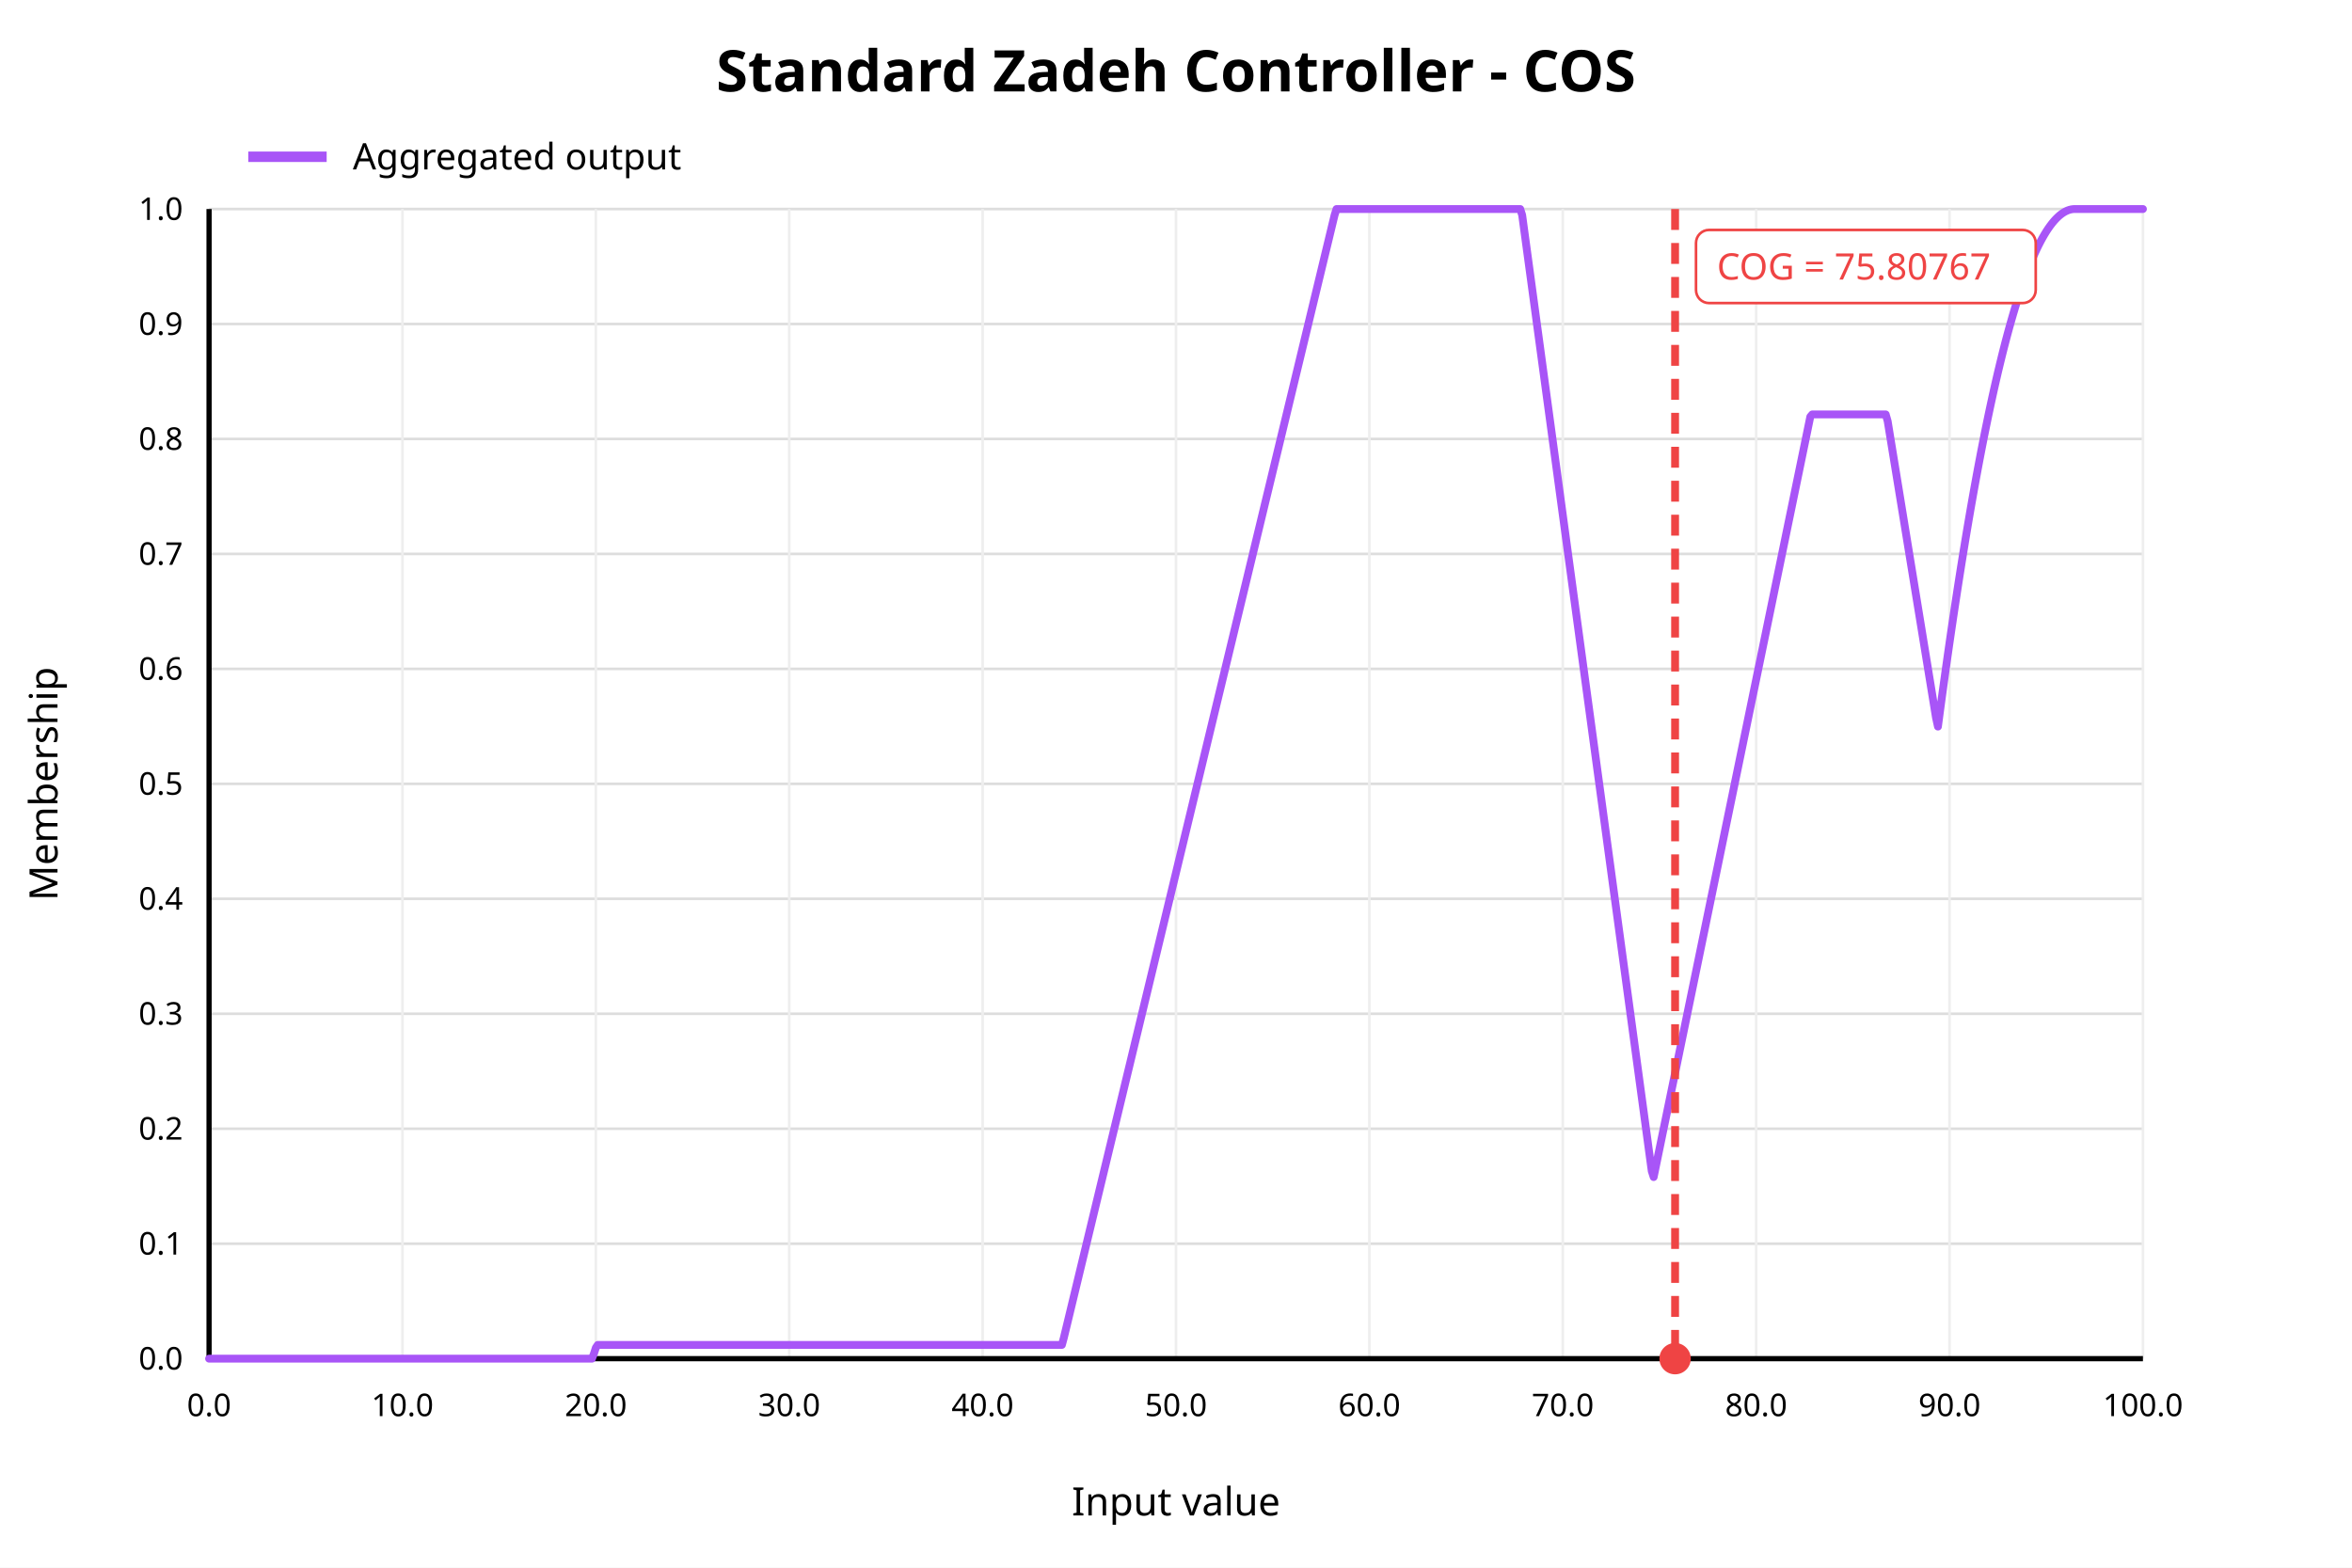
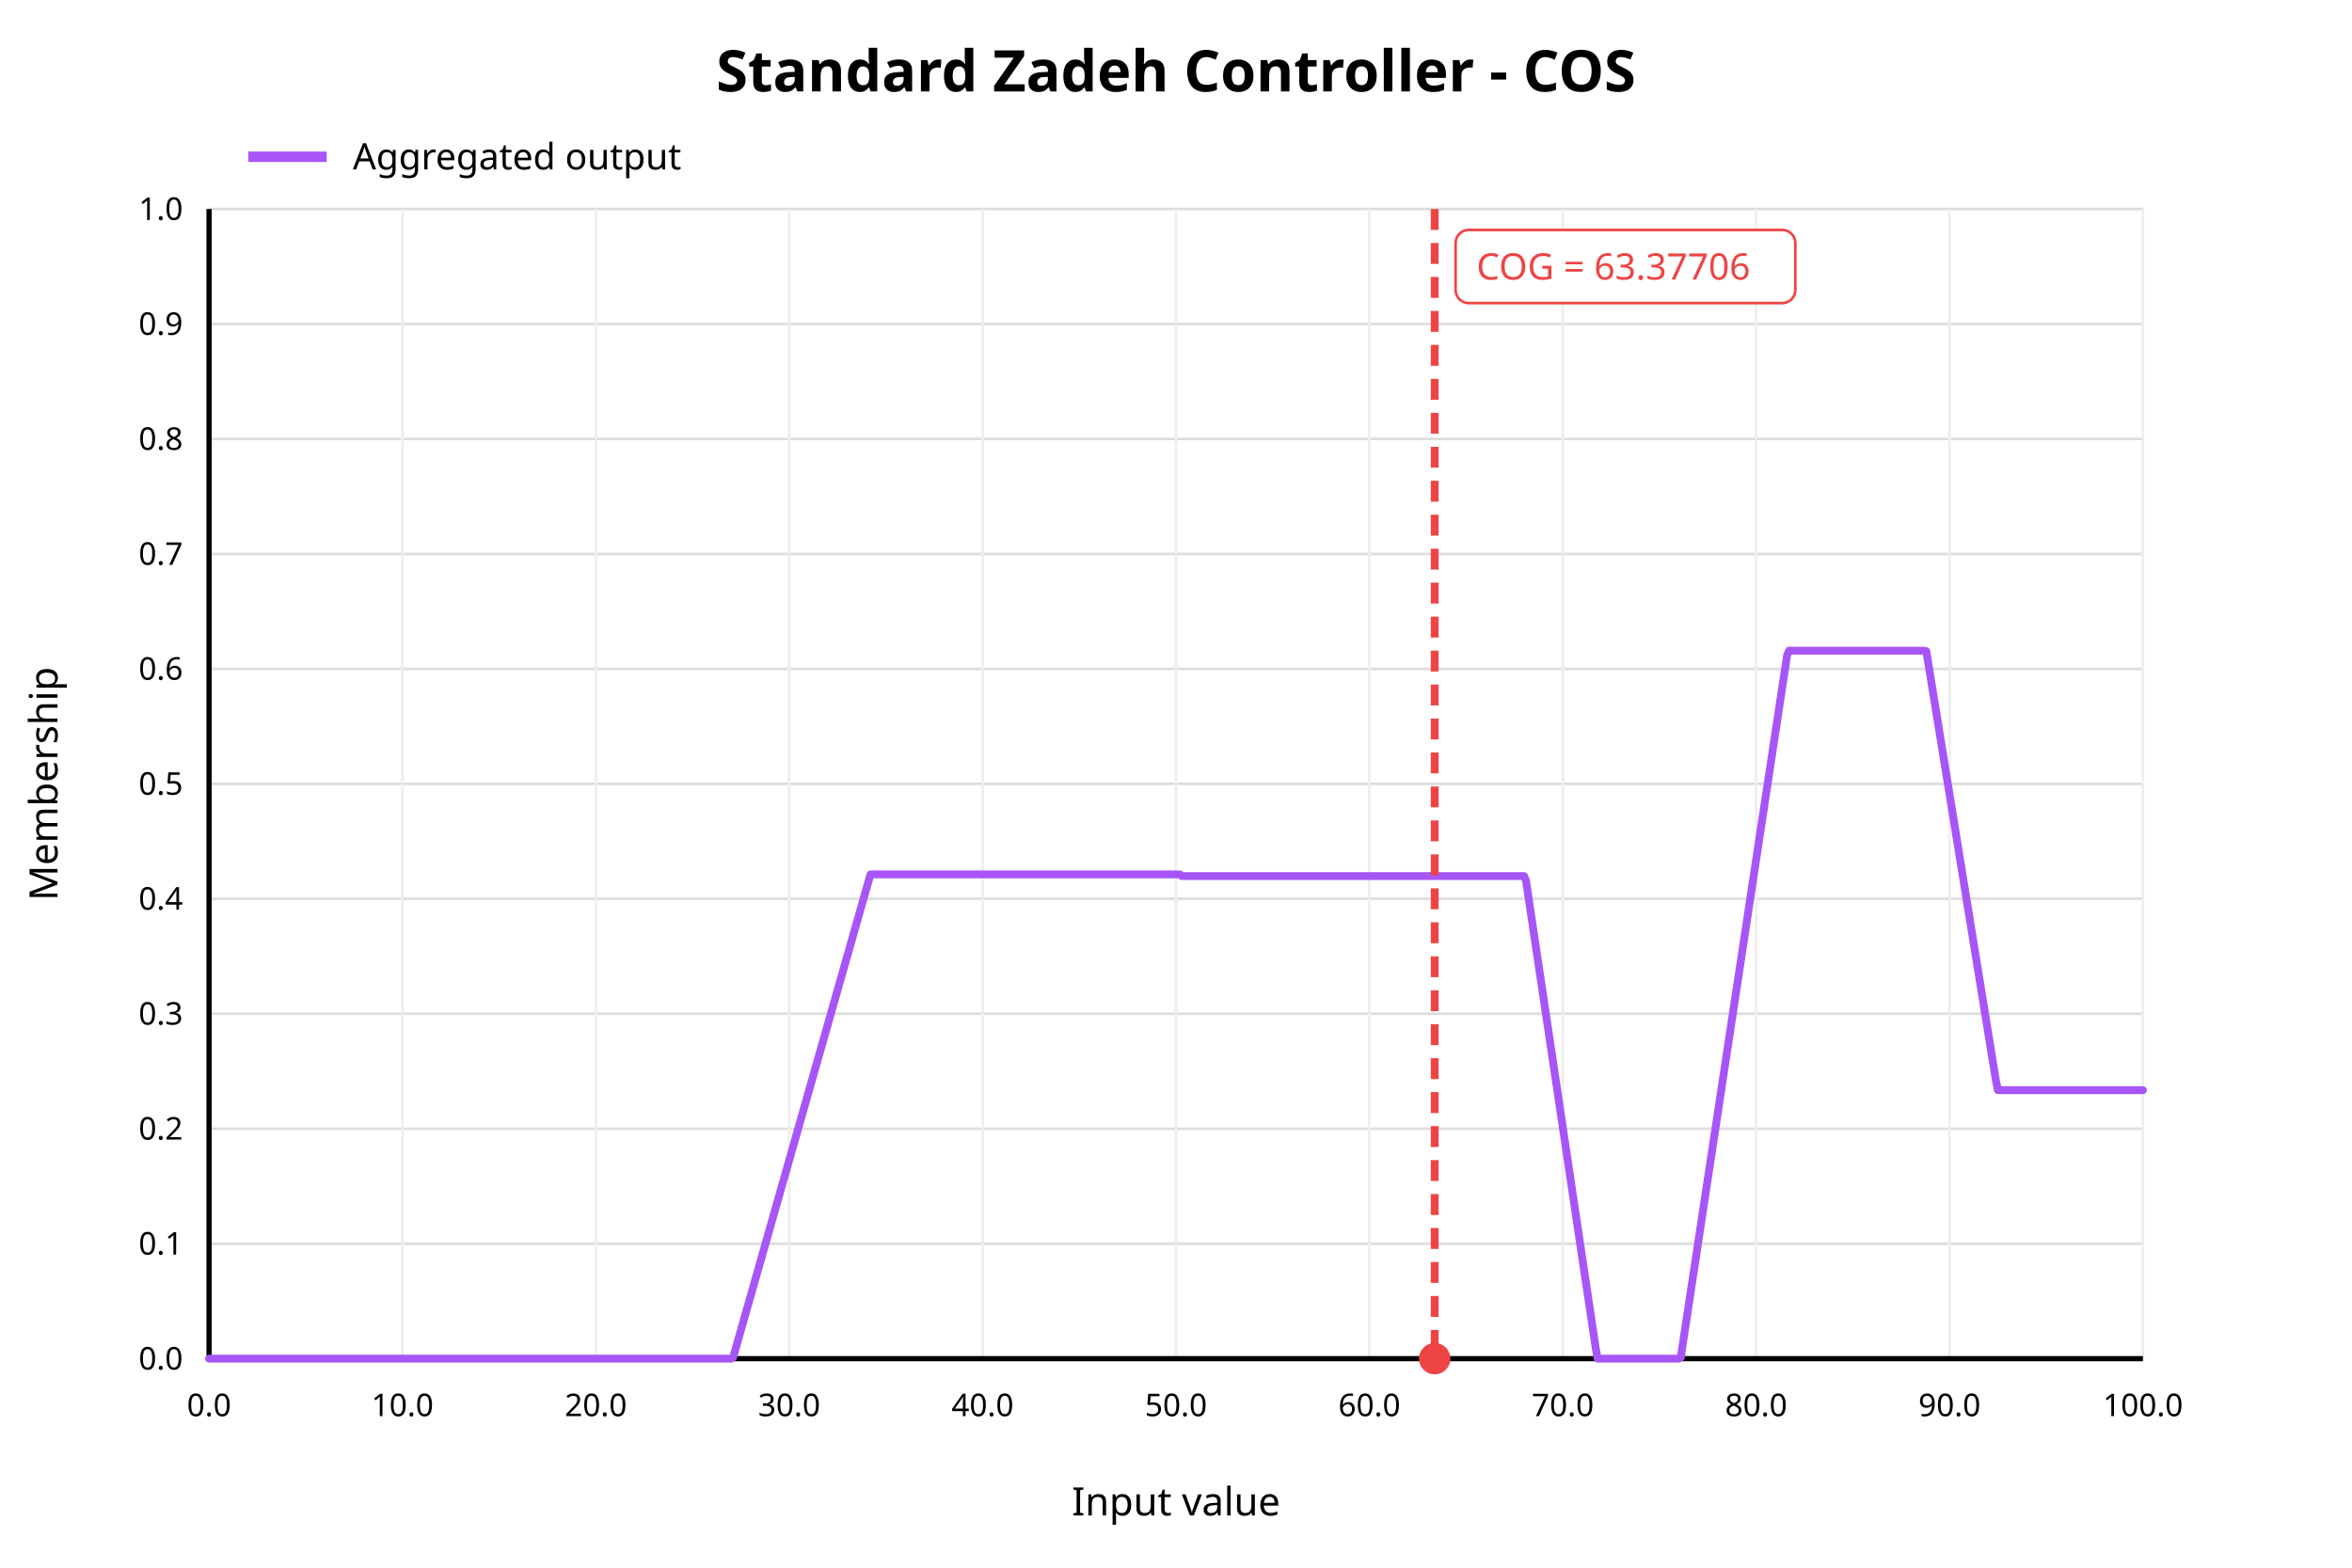
<svg xmlns="http://www.w3.org/2000/svg" width="900" height="600" viewBox="0 0 900 600">
  <rect x="0" y="0" width="900" height="600" fill="white" />
  <text x="450" y="35" text-anchor="middle" font-family="sans-serif" font-size="22" font-weight="bold" fill="black">Standard Zadeh Controller - COS</text>
  <line x1="80" y1="520.00" x2="820" y2="520.00" stroke="#dddddd" stroke-width="1" />
  <text x="70" y="520.00" text-anchor="end" dominant-baseline="middle" font-family="sans-serif" font-size="12" fill="black">0.0</text>
  <line x1="80" y1="476.00" x2="820" y2="476.00" stroke="#dddddd" stroke-width="1" />
  <text x="70" y="476.00" text-anchor="end" dominant-baseline="middle" font-family="sans-serif" font-size="12" fill="black">0.1</text>
  <line x1="80" y1="432.00" x2="820" y2="432.00" stroke="#dddddd" stroke-width="1" />
  <text x="70" y="432.00" text-anchor="end" dominant-baseline="middle" font-family="sans-serif" font-size="12" fill="black">0.2</text>
  <line x1="80" y1="388.00" x2="820" y2="388.00" stroke="#dddddd" stroke-width="1" />
  <text x="70" y="388.00" text-anchor="end" dominant-baseline="middle" font-family="sans-serif" font-size="12" fill="black">0.3</text>
  <line x1="80" y1="344.00" x2="820" y2="344.00" stroke="#dddddd" stroke-width="1" />
  <text x="70" y="344.00" text-anchor="end" dominant-baseline="middle" font-family="sans-serif" font-size="12" fill="black">0.4</text>
  <line x1="80" y1="300.00" x2="820" y2="300.00" stroke="#dddddd" stroke-width="1" />
  <text x="70" y="300.00" text-anchor="end" dominant-baseline="middle" font-family="sans-serif" font-size="12" fill="black">0.5</text>
  <line x1="80" y1="256.00" x2="820" y2="256.00" stroke="#dddddd" stroke-width="1" />
  <text x="70" y="256.00" text-anchor="end" dominant-baseline="middle" font-family="sans-serif" font-size="12" fill="black">0.6</text>
  <line x1="80" y1="212.00" x2="820" y2="212.00" stroke="#dddddd" stroke-width="1" />
  <text x="70" y="212.00" text-anchor="end" dominant-baseline="middle" font-family="sans-serif" font-size="12" fill="black">0.7</text>
  <line x1="80" y1="168.00" x2="820" y2="168.00" stroke="#dddddd" stroke-width="1" />
  <text x="70" y="168.00" text-anchor="end" dominant-baseline="middle" font-family="sans-serif" font-size="12" fill="black">0.8</text>
  <line x1="80" y1="124.00" x2="820" y2="124.00" stroke="#dddddd" stroke-width="1" />
  <text x="70" y="124.00" text-anchor="end" dominant-baseline="middle" font-family="sans-serif" font-size="12" fill="black">0.9</text>
  <line x1="80" y1="80.00" x2="820" y2="80.00" stroke="#dddddd" stroke-width="1" />
  <text x="70" y="80.00" text-anchor="end" dominant-baseline="middle" font-family="sans-serif" font-size="12" fill="black">1.0</text>
  <line x1="80.00" y1="80" x2="80.00" y2="520" stroke="#eeeeee" stroke-width="1" />
  <text x="80.00" y="542" text-anchor="middle" font-family="sans-serif" font-size="12" fill="black">0.0</text>
  <line x1="154.00" y1="80" x2="154.00" y2="520" stroke="#eeeeee" stroke-width="1" />
  <text x="154.00" y="542" text-anchor="middle" font-family="sans-serif" font-size="12" fill="black">10.0</text>
  <line x1="228.00" y1="80" x2="228.00" y2="520" stroke="#eeeeee" stroke-width="1" />
  <text x="228.00" y="542" text-anchor="middle" font-family="sans-serif" font-size="12" fill="black">20.0</text>
  <line x1="302.00" y1="80" x2="302.00" y2="520" stroke="#eeeeee" stroke-width="1" />
  <text x="302.00" y="542" text-anchor="middle" font-family="sans-serif" font-size="12" fill="black">30.0</text>
  <line x1="376.00" y1="80" x2="376.00" y2="520" stroke="#eeeeee" stroke-width="1" />
  <text x="376.00" y="542" text-anchor="middle" font-family="sans-serif" font-size="12" fill="black">40.0</text>
  <line x1="450.00" y1="80" x2="450.00" y2="520" stroke="#eeeeee" stroke-width="1" />
  <text x="450.00" y="542" text-anchor="middle" font-family="sans-serif" font-size="12" fill="black">50.0</text>
  <line x1="524.00" y1="80" x2="524.00" y2="520" stroke="#eeeeee" stroke-width="1" />
  <text x="524.00" y="542" text-anchor="middle" font-family="sans-serif" font-size="12" fill="black">60.0</text>
  <line x1="598.00" y1="80" x2="598.00" y2="520" stroke="#eeeeee" stroke-width="1" />
  <text x="598.00" y="542" text-anchor="middle" font-family="sans-serif" font-size="12" fill="black">70.0</text>
  <line x1="672.00" y1="80" x2="672.00" y2="520" stroke="#eeeeee" stroke-width="1" />
  <text x="672.00" y="542" text-anchor="middle" font-family="sans-serif" font-size="12" fill="black">80.0</text>
  <line x1="746.00" y1="80" x2="746.00" y2="520" stroke="#eeeeee" stroke-width="1" />
  <text x="746.00" y="542" text-anchor="middle" font-family="sans-serif" font-size="12" fill="black">90.0</text>
  <line x1="820.00" y1="80" x2="820.00" y2="520" stroke="#eeeeee" stroke-width="1" />
  <text x="820.00" y="542" text-anchor="middle" font-family="sans-serif" font-size="12" fill="black">100.0</text>
  <line x1="80" y1="520" x2="820" y2="520" stroke="black" stroke-width="2" />
  <line x1="80" y1="80" x2="80" y2="520" stroke="black" stroke-width="2" />
  <text x="450" y="580" text-anchor="middle" font-family="sans-serif" font-size="15" fill="black">Input value</text>
  <text x="22" y="300" text-anchor="middle" font-family="sans-serif" font-size="15" fill="black" transform="rotate(-90 22 300)">Membership</text>
-   <polyline fill="none" stroke="#a855f7" stroke-width="3" stroke-linejoin="round" stroke-linecap="round" points="80.00,520.00 80.74,520.00 81.48,520.00 82.22,520.00 82.96,520.00 83.70,520.00 84.44,520.00 85.18,520.00 85.92,520.00 86.66,520.00 87.40,520.00 88.14,520.00 88.88,520.00 89.62,520.00 90.36,520.00 91.10,520.00 91.84,520.00 92.58,520.00 93.32,520.00 94.06,520.00 94.80,520.00 95.54,520.00 96.28,520.00 97.02,520.00 97.76,520.00 98.50,520.00 99.24,520.00 99.98,520.00 100.72,520.00 101.46,520.00 102.20,520.00 102.94,520.00 103.68,520.00 104.42,520.00 105.16,520.00 105.90,520.00 106.64,520.00 107.38,520.00 108.12,520.00 108.86,520.00 109.60,520.00 110.34,520.00 111.08,520.00 111.82,520.00 112.56,520.00 113.30,520.00 114.04,520.00 114.78,520.00 115.52,520.00 116.26,520.00 117.00,520.00 117.74,520.00 118.48,520.00 119.22,520.00 119.96,520.00 120.70,520.00 121.44,520.00 122.18,520.00 122.92,520.00 123.66,520.00 124.40,520.00 125.14,520.00 125.88,520.00 126.62,520.00 127.36,520.00 128.10,520.00 128.84,520.00 129.58,520.00 130.32,520.00 131.06,520.00 131.80,520.00 132.54,520.00 133.28,520.00 134.02,520.00 134.76,520.00 135.50,520.00 136.24,520.00 136.98,520.00 137.72,520.00 138.46,520.00 139.20,520.00 139.94,520.00 140.68,520.00 141.42,520.00 142.16,520.00 142.90,520.00 143.64,520.00 144.38,520.00 145.12,520.00 145.86,520.00 146.60,520.00 147.34,520.00 148.08,520.00 148.82,520.00 149.56,520.00 150.30,520.00 151.04,520.00 151.78,520.00 152.52,520.00 153.26,520.00 154.00,520.00 154.74,520.00 155.48,520.00 156.22,520.00 156.96,520.00 157.70,520.00 158.44,520.00 159.18,520.00 159.92,520.00 160.66,520.00 161.40,520.00 162.14,520.00 162.88,520.00 163.62,520.00 164.36,520.00 165.10,520.00 165.84,520.00 166.58,520.00 167.32,520.00 168.06,520.00 168.80,520.00 169.54,520.00 170.28,520.00 171.02,520.00 171.76,520.00 172.50,520.00 173.24,520.00 173.98,520.00 174.72,520.00 175.46,520.00 176.20,520.00 176.94,520.00 177.68,520.00 178.42,520.00 179.16,520.00 179.90,520.00 180.64,520.00 181.38,520.00 182.12,520.00 182.86,520.00 183.60,520.00 184.34,520.00 185.08,520.00 185.82,520.00 186.56,520.00 187.30,520.00 188.04,520.00 188.78,520.00 189.52,520.00 190.26,520.00 191.00,520.00 191.74,520.00 192.48,520.00 193.22,520.00 193.96,520.00 194.70,520.00 195.44,520.00 196.18,520.00 196.92,520.00 197.66,520.00 198.40,520.00 199.14,520.00 199.88,520.00 200.62,520.00 201.36,520.00 202.10,520.00 202.84,520.00 203.58,520.00 204.32,520.00 205.06,520.00 205.80,520.00 206.54,520.00 207.28,520.00 208.02,520.00 208.76,520.00 209.50,520.00 210.24,520.00 210.98,520.00 211.72,520.00 212.46,520.00 213.20,520.00 213.94,520.00 214.68,520.00 215.42,520.00 216.16,520.00 216.90,520.00 217.64,520.00 218.38,520.00 219.12,520.00 219.86,520.00 220.60,520.00 221.34,520.00 222.08,520.00 222.82,520.00 223.56,520.00 224.30,520.00 225.04,520.00 225.78,520.00 226.52,520.00 227.26,518.11 228.00,515.82 228.74,514.74 229.48,514.74 230.22,514.74 230.96,514.74 231.70,514.74 232.44,514.74 233.18,514.74 233.92,514.74 234.66,514.74 235.40,514.74 236.14,514.74 236.88,514.74 237.62,514.74 238.36,514.74 239.10,514.74 239.84,514.74 240.58,514.74 241.32,514.74 242.06,514.74 242.80,514.74 243.54,514.74 244.28,514.74 245.02,514.74 245.76,514.74 246.50,514.74 247.24,514.74 247.98,514.74 248.72,514.74 249.46,514.74 250.20,514.74 250.94,514.74 251.68,514.74 252.42,514.74 253.16,514.74 253.90,514.74 254.64,514.74 255.38,514.74 256.12,514.74 256.86,514.74 257.60,514.74 258.34,514.74 259.08,514.74 259.82,514.74 260.56,514.74 261.30,514.74 262.04,514.74 262.78,514.74 263.52,514.74 264.26,514.74 265.00,514.74 265.74,514.74 266.48,514.74 267.22,514.74 267.96,514.74 268.70,514.74 269.44,514.74 270.18,514.74 270.92,514.74 271.66,514.74 272.40,514.74 273.14,514.74 273.88,514.74 274.62,514.74 275.36,514.74 276.10,514.74 276.84,514.74 277.58,514.74 278.32,514.74 279.06,514.74 279.80,514.74 280.54,514.74 281.28,514.74 282.02,514.74 282.76,514.74 283.50,514.74 284.24,514.74 284.98,514.74 285.72,514.74 286.46,514.74 287.20,514.74 287.94,514.74 288.68,514.74 289.42,514.74 290.16,514.74 290.90,514.74 291.64,514.74 292.38,514.74 293.12,514.74 293.86,514.74 294.60,514.74 295.34,514.74 296.08,514.74 296.82,514.74 297.56,514.74 298.30,514.74 299.04,514.74 299.78,514.74 300.52,514.74 301.26,514.74 302.00,514.74 302.74,514.74 303.48,514.74 304.22,514.74 304.96,514.74 305.70,514.74 306.44,514.74 307.18,514.74 307.92,514.74 308.66,514.74 309.40,514.74 310.14,514.74 310.88,514.74 311.62,514.74 312.36,514.74 313.10,514.74 313.84,514.74 314.58,514.74 315.32,514.74 316.06,514.74 316.80,514.74 317.54,514.74 318.28,514.74 319.02,514.74 319.76,514.74 320.50,514.74 321.24,514.74 321.98,514.74 322.72,514.74 323.46,514.74 324.20,514.74 324.94,514.74 325.68,514.74 326.42,514.74 327.16,514.74 327.90,514.74 328.64,514.74 329.38,514.74 330.12,514.74 330.86,514.74 331.60,514.74 332.34,514.74 333.08,514.74 333.82,514.74 334.56,514.74 335.30,514.74 336.04,514.74 336.78,514.74 337.52,514.74 338.26,514.74 339.00,514.74 339.74,514.74 340.48,514.74 341.22,514.74 341.96,514.74 342.70,514.74 343.44,514.74 344.18,514.74 344.92,514.74 345.66,514.74 346.40,514.74 347.14,514.74 347.88,514.74 348.62,514.74 349.36,514.74 350.10,514.74 350.84,514.74 351.58,514.74 352.32,514.74 353.06,514.74 353.80,514.74 354.54,514.74 355.28,514.74 356.02,514.74 356.76,514.74 357.50,514.74 358.24,514.74 358.98,514.74 359.72,514.74 360.46,514.74 361.20,514.74 361.94,514.74 362.68,514.74 363.42,514.74 364.16,514.74 364.90,514.74 365.64,514.74 366.38,514.74 367.12,514.74 367.86,514.74 368.60,514.74 369.34,514.74 370.08,514.74 370.82,514.74 371.56,514.74 372.30,514.74 373.04,514.74 373.78,514.74 374.52,514.74 375.26,514.74 376.00,514.74 376.74,514.74 377.48,514.74 378.22,514.74 378.96,514.74 379.70,514.74 380.44,514.74 381.18,514.74 381.92,514.74 382.66,514.74 383.40,514.74 384.14,514.74 384.88,514.74 385.62,514.74 386.36,514.74 387.10,514.74 387.84,514.74 388.58,514.74 389.32,514.74 390.06,514.74 390.80,514.74 391.54,514.74 392.28,514.74 393.02,514.74 393.76,514.74 394.50,514.74 395.24,514.74 395.98,514.74 396.72,514.74 397.46,514.74 398.20,514.74 398.94,514.74 399.68,514.74 400.42,514.74 401.16,514.74 401.90,514.74 402.64,514.74 403.38,514.74 404.12,514.74 404.86,514.74 405.60,514.74 406.34,514.74 407.08,512.01 407.82,508.94 408.56,505.87 409.30,502.80 410.04,499.73 410.78,496.66 411.52,493.59 412.26,490.52 413.00,487.45 413.74,484.38 414.48,481.32 415.22,478.25 415.96,475.18 416.70,472.11 417.44,469.04 418.18,465.97 418.92,462.90 419.66,459.83 420.40,456.76 421.14,453.69 421.88,450.62 422.62,447.55 423.36,444.49 424.10,441.42 424.84,438.35 425.58,435.28 426.32,432.21 427.06,429.14 427.80,426.07 428.54,423.00 429.28,419.93 430.02,416.86 430.76,413.79 431.50,410.72 432.24,407.66 432.98,404.59 433.72,401.52 434.46,398.45 435.20,395.38 435.94,392.31 436.68,389.24 437.42,386.17 438.16,383.10 438.90,380.03 439.64,376.96 440.38,373.89 441.12,370.83 441.86,367.76 442.60,364.69 443.34,361.62 444.08,358.55 444.82,355.48 445.56,352.41 446.30,349.34 447.04,346.27 447.78,343.20 448.52,340.13 449.26,337.06 450.00,334.00 450.74,330.93 451.48,327.86 452.22,324.79 452.96,321.72 453.70,318.65 454.44,315.58 455.18,312.51 455.92,309.44 456.66,306.37 457.40,303.30 458.14,300.23 458.88,297.17 459.62,294.10 460.36,291.03 461.10,287.96 461.84,284.89 462.58,281.82 463.32,278.75 464.06,275.68 464.80,272.61 465.54,269.54 466.28,266.47 467.02,263.40 467.76,260.34 468.50,257.27 469.24,254.20 469.98,251.13 470.72,248.06 471.46,244.99 472.20,241.92 472.94,238.85 473.68,235.78 474.42,232.71 475.16,229.64 475.90,226.57 476.64,223.51 477.38,220.44 478.12,217.37 478.86,214.30 479.60,211.23 480.34,208.16 481.08,205.09 481.82,202.02 482.56,198.95 483.30,195.88 484.04,192.81 484.78,189.74 485.52,186.68 486.26,183.61 487.00,180.54 487.74,177.47 488.48,174.40 489.22,171.33 489.96,168.26 490.70,165.19 491.44,162.12 492.18,159.05 492.92,155.98 493.66,152.91 494.40,149.85 495.14,146.78 495.88,143.71 496.62,140.64 497.36,137.57 498.10,134.50 498.84,131.43 499.58,128.36 500.32,125.29 501.06,122.22 501.80,119.15 502.54,116.08 503.28,113.02 504.02,109.95 504.76,106.88 505.50,103.81 506.24,100.74 506.98,97.67 507.72,94.60 508.46,91.53 509.20,88.46 509.94,85.39 510.68,82.32 511.42,80.00 512.16,80.00 512.90,80.00 513.64,80.00 514.38,80.00 515.12,80.00 515.86,80.00 516.60,80.00 517.34,80.00 518.08,80.00 518.82,80.00 519.56,80.00 520.30,80.00 521.04,80.00 521.78,80.00 522.52,80.00 523.26,80.00 524.00,80.00 524.74,80.00 525.48,80.00 526.22,80.00 526.96,80.00 527.70,80.00 528.44,80.00 529.18,80.00 529.92,80.00 530.66,80.00 531.40,80.00 532.14,80.00 532.88,80.00 533.62,80.00 534.36,80.00 535.10,80.00 535.84,80.00 536.58,80.00 537.32,80.00 538.06,80.00 538.80,80.00 539.54,80.00 540.28,80.00 541.02,80.00 541.76,80.00 542.50,80.00 543.24,80.00 543.98,80.00 544.72,80.00 545.46,80.00 546.20,80.00 546.94,80.00 547.68,80.00 548.42,80.00 549.16,80.00 549.90,80.00 550.64,80.00 551.38,80.00 552.12,80.00 552.86,80.00 553.60,80.00 554.34,80.00 555.08,80.00 555.82,80.00 556.56,80.00 557.30,80.00 558.04,80.00 558.78,80.00 559.52,80.00 560.26,80.00 561.00,80.00 561.74,80.00 562.48,80.00 563.22,80.00 563.96,80.00 564.70,80.00 565.44,80.00 566.18,80.00 566.92,80.00 567.66,80.00 568.40,80.00 569.14,80.00 569.88,80.00 570.62,80.00 571.36,80.00 572.10,80.00 572.84,80.00 573.58,80.00 574.32,80.00 575.06,80.00 575.80,80.00 576.54,80.00 577.28,80.00 578.02,80.00 578.76,80.00 579.50,80.00 580.24,80.00 580.98,80.00 581.72,80.00 582.46,82.32 583.20,87.78 583.94,93.24 584.68,98.70 585.42,104.16 586.16,109.62 586.90,115.08 587.64,120.54 588.38,126.01 589.12,131.47 589.86,136.93 590.60,142.39 591.34,147.85 592.08,153.31 592.82,158.77 593.56,164.23 594.30,169.69 595.04,175.15 595.78,180.61 596.52,186.07 597.26,191.54 598.00,197.00 598.74,202.46 599.48,207.92 600.22,213.38 600.96,218.84 601.70,224.30 602.44,229.76 603.18,235.22 603.92,240.68 604.66,246.14 605.40,251.60 606.14,257.07 606.88,262.53 607.62,267.99 608.36,273.45 609.10,278.91 609.84,284.37 610.58,289.83 611.32,295.29 612.06,300.75 612.80,306.21 613.54,311.67 614.28,317.13 615.02,322.60 615.76,328.06 616.50,333.52 617.24,338.98 617.98,344.44 618.72,349.90 619.46,355.36 620.20,360.82 620.94,366.28 621.68,371.74 622.42,377.20 623.16,382.66 623.90,388.12 624.64,393.59 625.38,399.05 626.12,404.51 626.86,409.97 627.60,415.43 628.34,420.89 629.08,426.35 629.82,431.81 630.56,437.27 631.30,442.73 632.04,448.19 632.78,450.50 633.52,446.91 634.26,443.32 635.00,439.73 635.74,436.13 636.48,432.54 637.22,428.95 637.96,425.35 638.70,421.76 639.44,418.17 640.18,414.57 640.92,410.98 641.66,407.39 642.40,403.80 643.14,400.20 643.88,396.61 644.62,393.02 645.36,389.42 646.10,385.83 646.84,382.24 647.58,378.65 648.32,375.05 649.06,371.46 649.80,367.87 650.54,364.27 651.28,360.68 652.02,357.09 652.76,353.50 653.50,349.90 654.24,346.31 654.98,342.72 655.72,339.12 656.46,335.53 657.20,331.94 657.94,328.35 658.68,324.75 659.42,321.16 660.16,317.57 660.90,313.97 661.64,310.38 662.38,306.79 663.12,303.20 663.86,299.60 664.60,296.01 665.34,292.42 666.08,288.82 666.82,285.23 667.56,281.64 668.30,278.05 669.04,274.45 669.78,270.86 670.52,267.27 671.26,263.67 672.00,260.08 672.74,256.49 673.48,252.89 674.22,249.30 674.96,245.71 675.70,242.12 676.44,238.52 677.18,234.93 677.92,231.34 678.66,227.74 679.40,224.15 680.14,220.56 680.88,216.97 681.62,213.37 682.36,209.78 683.10,206.19 683.84,202.59 684.58,199.00 685.32,195.41 686.06,191.82 686.80,188.22 687.54,184.63 688.28,181.04 689.02,177.44 689.76,173.85 690.50,170.26 691.24,166.67 691.98,163.07 692.72,159.48 693.46,158.61 694.20,158.61 694.94,158.61 695.68,158.61 696.42,158.61 697.16,158.61 697.90,158.61 698.64,158.61 699.38,158.61 700.12,158.61 700.86,158.61 701.60,158.61 702.34,158.61 703.08,158.61 703.82,158.61 704.56,158.61 705.30,158.61 706.04,158.61 706.78,158.61 707.52,158.61 708.26,158.61 709.00,158.61 709.74,158.61 710.48,158.61 711.22,158.61 711.96,158.61 712.70,158.61 713.44,158.61 714.18,158.61 714.92,158.61 715.66,158.61 716.40,158.61 717.14,158.61 717.88,158.61 718.62,158.61 719.36,158.61 720.10,158.61 720.84,158.61 721.58,158.61 722.32,161.19 723.06,165.73 723.80,170.27 724.54,174.81 725.28,179.35 726.02,183.89 726.76,188.43 727.50,192.97 728.24,197.51 728.98,202.06 729.72,206.60 730.46,211.14 731.20,215.68 731.94,220.22 732.68,224.76 733.42,229.30 734.16,233.84 734.90,238.38 735.64,242.92 736.38,247.47 737.12,252.01 737.86,256.55 738.60,261.09 739.34,265.63 740.08,270.17 740.82,274.71 741.56,278.09 742.30,272.53 743.04,267.05 743.78,261.65 744.52,256.33 745.26,251.09 746.00,245.93 746.74,240.84 747.48,235.84 748.22,230.91 748.96,226.07 749.70,221.30 750.44,216.61 751.18,212.00 751.92,207.47 752.66,203.02 753.40,198.65 754.14,194.36 754.88,190.14 755.62,186.01 756.36,181.95 757.10,177.98 757.84,174.08 758.58,170.26 759.32,166.52 760.06,162.86 760.80,159.28 761.54,155.78 762.28,152.36 763.02,149.01 763.76,145.75 764.50,142.56 765.24,139.46 765.98,136.43 766.72,133.48 767.46,130.61 768.20,127.82 768.94,125.11 769.68,122.48 770.42,119.93 771.16,117.46 771.90,115.06 772.64,112.75 773.38,110.51 774.12,108.35 774.86,106.27 775.60,104.27 776.34,102.35 777.08,100.51 777.82,98.75 778.56,97.07 779.30,95.47 780.04,93.94 780.78,92.50 781.52,91.13 782.26,89.84 783.00,88.63 783.74,87.50 784.48,86.45 785.22,85.48 785.96,84.59 786.70,83.78 787.44,83.05 788.18,82.39 788.92,81.82 789.66,81.32 790.40,80.90 791.14,80.56 791.88,80.30 792.62,80.12 793.36,80.02 794.10,80.00 794.84,80.00 795.58,80.00 796.32,80.00 797.06,80.00 797.80,80.00 798.54,80.00 799.28,80.00 800.02,80.00 800.76,80.00 801.50,80.00 802.24,80.00 802.98,80.00 803.72,80.00 804.46,80.00 805.20,80.00 805.94,80.00 806.68,80.00 807.42,80.00 808.16,80.00 808.90,80.00 809.64,80.00 810.38,80.00 811.12,80.00 811.86,80.00 812.60,80.00 813.34,80.00 814.08,80.00 814.82,80.00 815.56,80.00 816.30,80.00 817.04,80.00 817.78,80.00 818.52,80.00 819.26,80.00 820.00,80.00" />
-   <line x1="640.98" y1="80" x2="640.98" y2="520" stroke="#ef4444" stroke-width="3" stroke-dasharray="8 5" />
-   <circle cx="640.98" cy="520" r="6" fill="#ef4444" />
-   <rect x="648.98" y="88" width="130" height="28" rx="5" fill="white" stroke="#ef4444" />
-   <text x="656.98" y="107" font-family="sans-serif" font-size="14" fill="#ef4444">COG = 75.80767</text>
+   <polyline fill="none" stroke="#a855f7" stroke-width="3" stroke-linejoin="round" stroke-linecap="round" points="80.00,520.00 80.74,520.00 81.48,520.00 82.22,520.00 82.96,520.00 83.70,520.00 84.44,520.00 85.18,520.00 85.92,520.00 86.66,520.00 87.40,520.00 88.14,520.00 88.88,520.00 89.62,520.00 90.36,520.00 91.10,520.00 91.84,520.00 92.58,520.00 93.32,520.00 94.06,520.00 94.80,520.00 95.54,520.00 96.28,520.00 97.02,520.00 97.76,520.00 98.50,520.00 99.24,520.00 99.98,520.00 100.72,520.00 101.46,520.00 102.20,520.00 102.94,520.00 103.68,520.00 104.42,520.00 105.16,520.00 105.90,520.00 106.64,520.00 107.38,520.00 108.12,520.00 108.86,520.00 109.60,520.00 110.34,520.00 111.08,520.00 111.82,520.00 112.56,520.00 113.30,520.00 114.04,520.00 114.78,520.00 115.52,520.00 116.26,520.00 117.00,520.00 117.74,520.00 118.48,520.00 119.22,520.00 119.96,520.00 120.70,520.00 121.44,520.00 122.18,520.00 122.92,520.00 123.66,520.00 124.40,520.00 125.14,520.00 125.88,520.00 126.62,520.00 127.36,520.00 128.10,520.00 128.84,520.00 129.58,520.00 130.32,520.00 131.06,520.00 131.80,520.00 132.54,520.00 133.28,520.00 134.02,520.00 134.76,520.00 135.50,520.00 136.24,520.00 136.98,520.00 137.72,520.00 138.46,520.00 139.20,520.00 139.94,520.00 140.68,520.00 141.42,520.00 142.16,520.00 142.90,520.00 143.64,520.00 144.38,520.00 145.12,520.00 145.86,520.00 146.60,520.00 147.34,520.00 148.08,520.00 148.82,520.00 149.56,520.00 150.30,520.00 151.04,520.00 151.78,520.00 152.52,520.00 153.26,520.00 154.00,520.00 154.74,520.00 155.48,520.00 156.22,520.00 156.96,520.00 157.70,520.00 158.44,520.00 159.18,520.00 159.92,520.00 160.66,520.00 161.40,520.00 162.14,520.00 162.88,520.00 163.62,520.00 164.36,520.00 165.10,520.00 165.84,520.00 166.58,520.00 167.32,520.00 168.06,520.00 168.80,520.00 169.54,520.00 170.28,520.00 171.02,520.00 171.76,520.00 172.50,520.00 173.24,520.00 173.98,520.00 174.72,520.00 175.46,520.00 176.20,520.00 176.94,520.00 177.68,520.00 178.42,520.00 179.16,520.00 179.90,520.00 180.64,520.00 181.38,520.00 182.12,520.00 182.86,520.00 183.60,520.00 184.34,520.00 185.08,520.00 185.82,520.00 186.56,520.00 187.30,520.00 188.04,520.00 188.78,520.00 189.52,520.00 190.26,520.00 191.00,520.00 191.74,520.00 192.48,520.00 193.22,520.00 193.96,520.00 194.70,520.00 195.44,520.00 196.18,520.00 196.92,520.00 197.66,520.00 198.40,520.00 199.14,520.00 199.88,520.00 200.62,520.00 201.36,520.00 202.10,520.00 202.84,520.00 203.58,520.00 204.32,520.00 205.06,520.00 205.80,520.00 206.54,520.00 207.28,520.00 208.02,520.00 208.76,520.00 209.50,520.00 210.24,520.00 210.98,520.00 211.72,520.00 212.46,520.00 213.20,520.00 213.94,520.00 214.68,520.00 215.42,520.00 216.16,520.00 216.90,520.00 217.64,520.00 218.38,520.00 219.12,520.00 219.86,520.00 220.60,520.00 221.34,520.00 222.08,520.00 222.82,520.00 223.56,520.00 224.30,520.00 225.04,520.00 225.78,520.00 226.52,520.00 227.26,520.00 228.00,520.00 228.74,520.00 229.48,520.00 230.22,520.00 230.96,520.00 231.70,520.00 232.44,520.00 233.18,520.00 233.92,520.00 234.66,520.00 235.40,520.00 236.14,520.00 236.88,520.00 237.62,520.00 238.36,520.00 239.10,520.00 239.84,520.00 240.58,520.00 241.32,520.00 242.06,520.00 242.80,520.00 243.54,520.00 244.28,520.00 245.02,520.00 245.76,520.00 246.50,520.00 247.24,520.00 247.98,520.00 248.72,520.00 249.46,520.00 250.20,520.00 250.94,520.00 251.68,520.00 252.42,520.00 253.16,520.00 253.90,520.00 254.64,520.00 255.38,520.00 256.12,520.00 256.86,520.00 257.60,520.00 258.34,520.00 259.08,520.00 259.82,520.00 260.56,520.00 261.30,520.00 262.04,520.00 262.78,520.00 263.52,520.00 264.26,520.00 265.00,520.00 265.74,520.00 266.48,520.00 267.22,520.00 267.96,520.00 268.70,520.00 269.44,520.00 270.18,520.00 270.92,520.00 271.66,520.00 272.40,520.00 273.14,520.00 273.88,520.00 274.62,520.00 275.36,520.00 276.10,520.00 276.84,520.00 277.58,520.00 278.32,520.00 279.06,520.00 279.80,520.00 280.54,519.53 281.28,516.93 282.02,514.32 282.76,511.72 283.50,509.12 284.24,506.51 284.98,503.91 285.72,501.31 286.46,498.70 287.20,496.10 287.94,493.50 288.68,490.89 289.42,488.29 290.16,485.68 290.90,483.08 291.64,480.48 292.38,477.87 293.12,475.27 293.86,472.67 294.60,470.06 295.34,467.46 296.08,464.86 296.82,462.25 297.56,459.65 298.30,457.05 299.04,454.44 299.78,451.84 300.52,449.23 301.26,446.63 302.00,444.03 302.74,441.42 303.48,438.82 304.22,436.22 304.96,433.61 305.70,431.01 306.44,428.41 307.18,425.80 307.92,423.20 308.66,420.59 309.40,417.99 310.14,415.39 310.88,412.78 311.62,410.18 312.36,407.58 313.10,404.97 313.84,402.37 314.58,399.77 315.32,397.16 316.06,394.56 316.80,391.96 317.54,389.35 318.28,386.75 319.02,384.14 319.76,381.54 320.50,378.94 321.24,376.33 321.98,373.73 322.72,371.13 323.46,368.52 324.20,365.92 324.94,363.32 325.68,360.71 326.42,358.11 327.16,355.50 327.90,352.90 328.64,350.30 329.38,347.69 330.12,345.09 330.86,342.49 331.60,339.88 332.34,337.28 333.08,334.68 333.82,334.65 334.56,334.65 335.30,334.65 336.04,334.65 336.78,334.65 337.52,334.65 338.26,334.65 339.00,334.65 339.74,334.65 340.48,334.65 341.22,334.65 341.96,334.65 342.70,334.65 343.44,334.65 344.18,334.65 344.92,334.65 345.66,334.65 346.40,334.65 347.14,334.65 347.88,334.65 348.62,334.65 349.36,334.65 350.10,334.65 350.84,334.65 351.58,334.65 352.32,334.65 353.06,334.65 353.80,334.65 354.54,334.65 355.28,334.65 356.02,334.65 356.76,334.65 357.50,334.65 358.24,334.65 358.98,334.65 359.72,334.65 360.46,334.65 361.20,334.65 361.94,334.65 362.68,334.65 363.42,334.65 364.16,334.65 364.90,334.65 365.64,334.65 366.38,334.65 367.12,334.65 367.86,334.65 368.60,334.65 369.34,334.65 370.08,334.65 370.82,334.65 371.56,334.65 372.30,334.65 373.04,334.65 373.78,334.65 374.52,334.65 375.26,334.65 376.00,334.65 376.74,334.65 377.48,334.65 378.22,334.65 378.96,334.65 379.70,334.65 380.44,334.65 381.18,334.65 381.92,334.65 382.66,334.65 383.40,334.65 384.14,334.65 384.88,334.65 385.62,334.65 386.36,334.65 387.10,334.65 387.84,334.65 388.58,334.65 389.32,334.65 390.06,334.65 390.80,334.65 391.54,334.65 392.28,334.65 393.02,334.65 393.76,334.65 394.50,334.65 395.24,334.65 395.98,334.65 396.72,334.65 397.46,334.65 398.20,334.65 398.94,334.65 399.68,334.65 400.42,334.65 401.16,334.65 401.90,334.65 402.64,334.65 403.38,334.65 404.12,334.65 404.86,334.65 405.60,334.65 406.34,334.65 407.08,334.65 407.82,334.65 408.56,334.65 409.30,334.65 410.04,334.65 410.78,334.65 411.52,334.65 412.26,334.65 413.00,334.65 413.74,334.65 414.48,334.65 415.22,334.65 415.96,334.65 416.70,334.65 417.44,334.65 418.18,334.65 418.92,334.65 419.66,334.65 420.40,334.65 421.14,334.65 421.88,334.65 422.62,334.65 423.36,334.65 424.10,334.65 424.84,334.65 425.58,334.65 426.32,334.65 427.06,334.65 427.80,334.65 428.54,334.65 429.28,334.65 430.02,334.65 430.76,334.65 431.50,334.65 432.24,334.65 432.98,334.65 433.72,334.65 434.46,334.65 435.20,334.65 435.94,334.65 436.68,334.65 437.42,334.65 438.16,334.65 438.90,334.65 439.64,334.65 440.38,334.65 441.12,334.65 441.86,334.65 442.60,334.65 443.34,334.65 444.08,334.65 444.82,334.65 445.56,334.65 446.30,334.65 447.04,334.65 447.78,334.65 448.52,334.65 449.26,334.65 450.00,334.65 450.74,334.65 451.48,334.65 452.22,335.30 452.96,335.30 453.70,335.30 454.44,335.30 455.18,335.30 455.92,335.30 456.66,335.30 457.40,335.30 458.14,335.30 458.88,335.30 459.62,335.30 460.36,335.30 461.10,335.30 461.84,335.30 462.58,335.30 463.32,335.30 464.06,335.30 464.80,335.30 465.54,335.30 466.28,335.30 467.02,335.30 467.76,335.30 468.50,335.30 469.24,335.30 469.98,335.30 470.72,335.30 471.46,335.30 472.20,335.30 472.94,335.30 473.68,335.30 474.42,335.30 475.16,335.30 475.90,335.30 476.64,335.30 477.38,335.30 478.12,335.30 478.86,335.30 479.60,335.30 480.34,335.30 481.08,335.30 481.82,335.30 482.56,335.30 483.30,335.30 484.04,335.30 484.78,335.30 485.52,335.30 486.26,335.30 487.00,335.30 487.74,335.30 488.48,335.30 489.22,335.30 489.96,335.30 490.70,335.30 491.44,335.30 492.18,335.30 492.92,335.30 493.66,335.30 494.40,335.30 495.14,335.30 495.88,335.30 496.62,335.30 497.36,335.30 498.10,335.30 498.84,335.30 499.58,335.30 500.32,335.30 501.06,335.30 501.80,335.30 502.54,335.30 503.28,335.30 504.02,335.30 504.76,335.30 505.50,335.30 506.24,335.30 506.98,335.30 507.72,335.30 508.46,335.30 509.20,335.30 509.94,335.30 510.68,335.30 511.42,335.30 512.16,335.30 512.90,335.30 513.64,335.30 514.38,335.30 515.12,335.30 515.86,335.30 516.60,335.30 517.34,335.30 518.08,335.30 518.82,335.30 519.56,335.30 520.30,335.30 521.04,335.30 521.78,335.30 522.52,335.30 523.26,335.30 524.00,335.30 524.74,335.30 525.48,335.30 526.22,335.30 526.96,335.30 527.70,335.30 528.44,335.30 529.18,335.30 529.92,335.30 530.66,335.30 531.40,335.30 532.14,335.30 532.88,335.30 533.62,335.30 534.36,335.30 535.10,335.30 535.84,335.30 536.58,335.30 537.32,335.30 538.06,335.30 538.80,335.30 539.54,335.30 540.28,335.30 541.02,335.30 541.76,335.30 542.50,335.30 543.24,335.30 543.98,335.30 544.72,335.30 545.46,335.30 546.20,335.30 546.94,335.30 547.68,335.30 548.42,335.30 549.16,335.30 549.90,335.30 550.64,335.30 551.38,335.30 552.12,335.30 552.86,335.30 553.60,335.30 554.34,335.30 555.08,335.30 555.82,335.30 556.56,335.30 557.30,335.30 558.04,335.30 558.78,335.30 559.52,335.30 560.26,335.30 561.00,335.30 561.74,335.30 562.48,335.30 563.22,335.30 563.96,335.30 564.70,335.30 565.44,335.30 566.18,335.30 566.92,335.30 567.66,335.30 568.40,335.30 569.14,335.30 569.88,335.30 570.62,335.30 571.36,335.30 572.10,335.30 572.84,335.30 573.58,335.30 574.32,335.30 575.06,335.30 575.80,335.30 576.54,335.30 577.28,335.30 578.02,335.30 578.76,335.30 579.50,335.30 580.24,335.30 580.98,335.30 581.72,335.30 582.46,335.30 583.20,335.30 583.94,337.06 584.68,342.03 585.42,347.00 586.16,351.96 586.90,356.93 587.64,361.89 588.38,366.86 589.12,371.82 589.86,376.79 590.60,381.75 591.34,386.72 592.08,391.68 592.82,396.65 593.56,401.61 594.30,406.58 595.04,411.54 595.78,416.51 596.52,421.47 597.26,426.44 598.00,431.40 598.74,436.37 599.48,441.33 600.22,446.30 600.96,451.26 601.70,456.23 602.44,461.19 603.18,466.16 603.92,471.12 604.66,476.09 605.40,481.05 606.14,486.02 606.88,490.98 607.62,495.95 608.36,500.91 609.10,505.88 609.84,510.84 610.58,515.81 611.32,520.00 612.06,520.00 612.80,520.00 613.54,520.00 614.28,520.00 615.02,520.00 615.76,520.00 616.50,520.00 617.24,520.00 617.98,520.00 618.72,520.00 619.46,520.00 620.20,520.00 620.94,520.00 621.68,520.00 622.42,520.00 623.16,520.00 623.90,520.00 624.64,520.00 625.38,520.00 626.12,520.00 626.86,520.00 627.60,520.00 628.34,520.00 629.08,520.00 629.82,520.00 630.56,520.00 631.30,520.00 632.04,520.00 632.78,520.00 633.52,520.00 634.26,520.00 635.00,520.00 635.74,520.00 636.48,520.00 637.22,520.00 637.96,520.00 638.70,520.00 639.44,520.00 640.18,520.00 640.92,520.00 641.66,520.00 642.40,520.00 643.14,519.58 643.88,514.70 644.62,509.81 645.36,504.92 646.10,500.04 646.84,495.15 647.58,490.26 648.32,485.37 649.06,480.49 649.80,475.60 650.54,470.71 651.28,465.82 652.02,460.94 652.76,456.05 653.50,451.16 654.24,446.28 654.98,441.39 655.72,436.50 656.46,431.61 657.20,426.73 657.94,421.84 658.68,416.95 659.42,412.07 660.16,407.18 660.90,402.29 661.64,397.40 662.38,392.52 663.12,387.63 663.86,382.74 664.60,377.86 665.34,372.97 666.08,368.08 666.82,363.19 667.56,358.31 668.30,353.42 669.04,348.53 669.78,343.65 670.52,338.76 671.26,333.87 672.00,328.98 672.74,324.10 673.48,319.21 674.22,314.32 674.96,309.44 675.70,304.55 676.44,299.66 677.18,294.77 677.92,289.89 678.66,285.00 679.40,280.11 680.14,275.23 680.88,270.34 681.62,265.45 682.36,260.56 683.10,255.68 683.84,250.79 684.58,249.03 685.32,249.03 686.06,249.03 686.80,249.03 687.54,249.03 688.28,249.03 689.02,249.03 689.76,249.03 690.50,249.03 691.24,249.03 691.98,249.03 692.72,249.03 693.46,249.03 694.20,249.03 694.94,249.03 695.68,249.03 696.42,249.03 697.16,249.03 697.90,249.03 698.64,249.03 699.38,249.03 700.12,249.03 700.86,249.03 701.60,249.03 702.34,249.03 703.08,249.03 703.82,249.03 704.56,249.03 705.30,249.03 706.04,249.03 706.78,249.03 707.52,249.03 708.26,249.03 709.00,249.03 709.74,249.03 710.48,249.03 711.22,249.03 711.96,249.03 712.70,249.03 713.44,249.03 714.18,249.03 714.92,249.03 715.66,249.03 716.40,249.03 717.14,249.03 717.88,249.03 718.62,249.03 719.36,249.03 720.10,249.03 720.84,249.03 721.58,249.03 722.32,249.03 723.06,249.03 723.80,249.03 724.54,249.03 725.28,249.03 726.02,249.03 726.76,249.03 727.50,249.03 728.24,249.03 728.98,249.03 729.72,249.03 730.46,249.03 731.20,249.03 731.94,249.03 732.68,249.03 733.42,249.03 734.16,249.03 734.90,249.03 735.64,249.03 736.38,249.03 737.12,249.23 737.86,253.80 738.60,258.36 739.34,262.93 740.08,267.50 740.82,272.07 741.56,276.63 742.30,281.20 743.04,285.77 743.78,290.33 744.52,294.90 745.26,299.47 746.00,304.04 746.74,308.60 747.48,313.17 748.22,317.74 748.96,322.30 749.70,326.87 750.44,331.44 751.18,336.01 751.92,340.57 752.66,345.14 753.40,349.71 754.14,354.27 754.88,358.84 755.62,363.41 756.36,367.98 757.10,372.54 757.84,377.11 758.58,381.68 759.32,386.24 760.06,390.81 760.80,395.38 761.54,399.95 762.28,404.51 763.02,409.08 763.76,413.65 764.50,417.24 765.24,417.24 765.98,417.24 766.72,417.24 767.46,417.24 768.20,417.24 768.94,417.24 769.68,417.24 770.42,417.24 771.16,417.24 771.90,417.24 772.64,417.24 773.38,417.24 774.12,417.24 774.86,417.24 775.60,417.24 776.34,417.24 777.08,417.24 777.82,417.24 778.56,417.24 779.30,417.24 780.04,417.24 780.78,417.24 781.52,417.24 782.26,417.24 783.00,417.24 783.74,417.24 784.48,417.24 785.22,417.24 785.96,417.24 786.70,417.24 787.44,417.24 788.18,417.24 788.92,417.24 789.66,417.24 790.40,417.24 791.14,417.24 791.88,417.24 792.62,417.24 793.36,417.24 794.10,417.24 794.84,417.24 795.58,417.24 796.32,417.24 797.06,417.24 797.80,417.24 798.54,417.24 799.28,417.24 800.02,417.24 800.76,417.24 801.50,417.24 802.24,417.24 802.98,417.24 803.72,417.24 804.46,417.24 805.20,417.24 805.94,417.24 806.68,417.24 807.42,417.24 808.16,417.24 808.90,417.24 809.64,417.24 810.38,417.24 811.12,417.24 811.86,417.24 812.60,417.24 813.34,417.24 814.08,417.24 814.82,417.24 815.56,417.24 816.30,417.24 817.04,417.24 817.78,417.24 818.52,417.24 819.26,417.24 820.00,417.24" />
+   <line x1="548.99" y1="80" x2="548.99" y2="520" stroke="#ef4444" stroke-width="3" stroke-dasharray="8 5" />
+   <circle cx="548.99" cy="520" r="6" fill="#ef4444" />
+   <rect x="556.99" y="88" width="130" height="28" rx="5" fill="white" stroke="#ef4444" />
+   <text x="564.99" y="107" font-family="sans-serif" font-size="14" fill="#ef4444">COG = 63.37706</text>
  <line x1="95" y1="60" x2="125" y2="60" stroke="#a855f7" stroke-width="4" />
  <text x="135" y="60" dominant-baseline="middle" font-family="sans-serif" font-size="14" fill="black">Aggregated output</text>
</svg>
